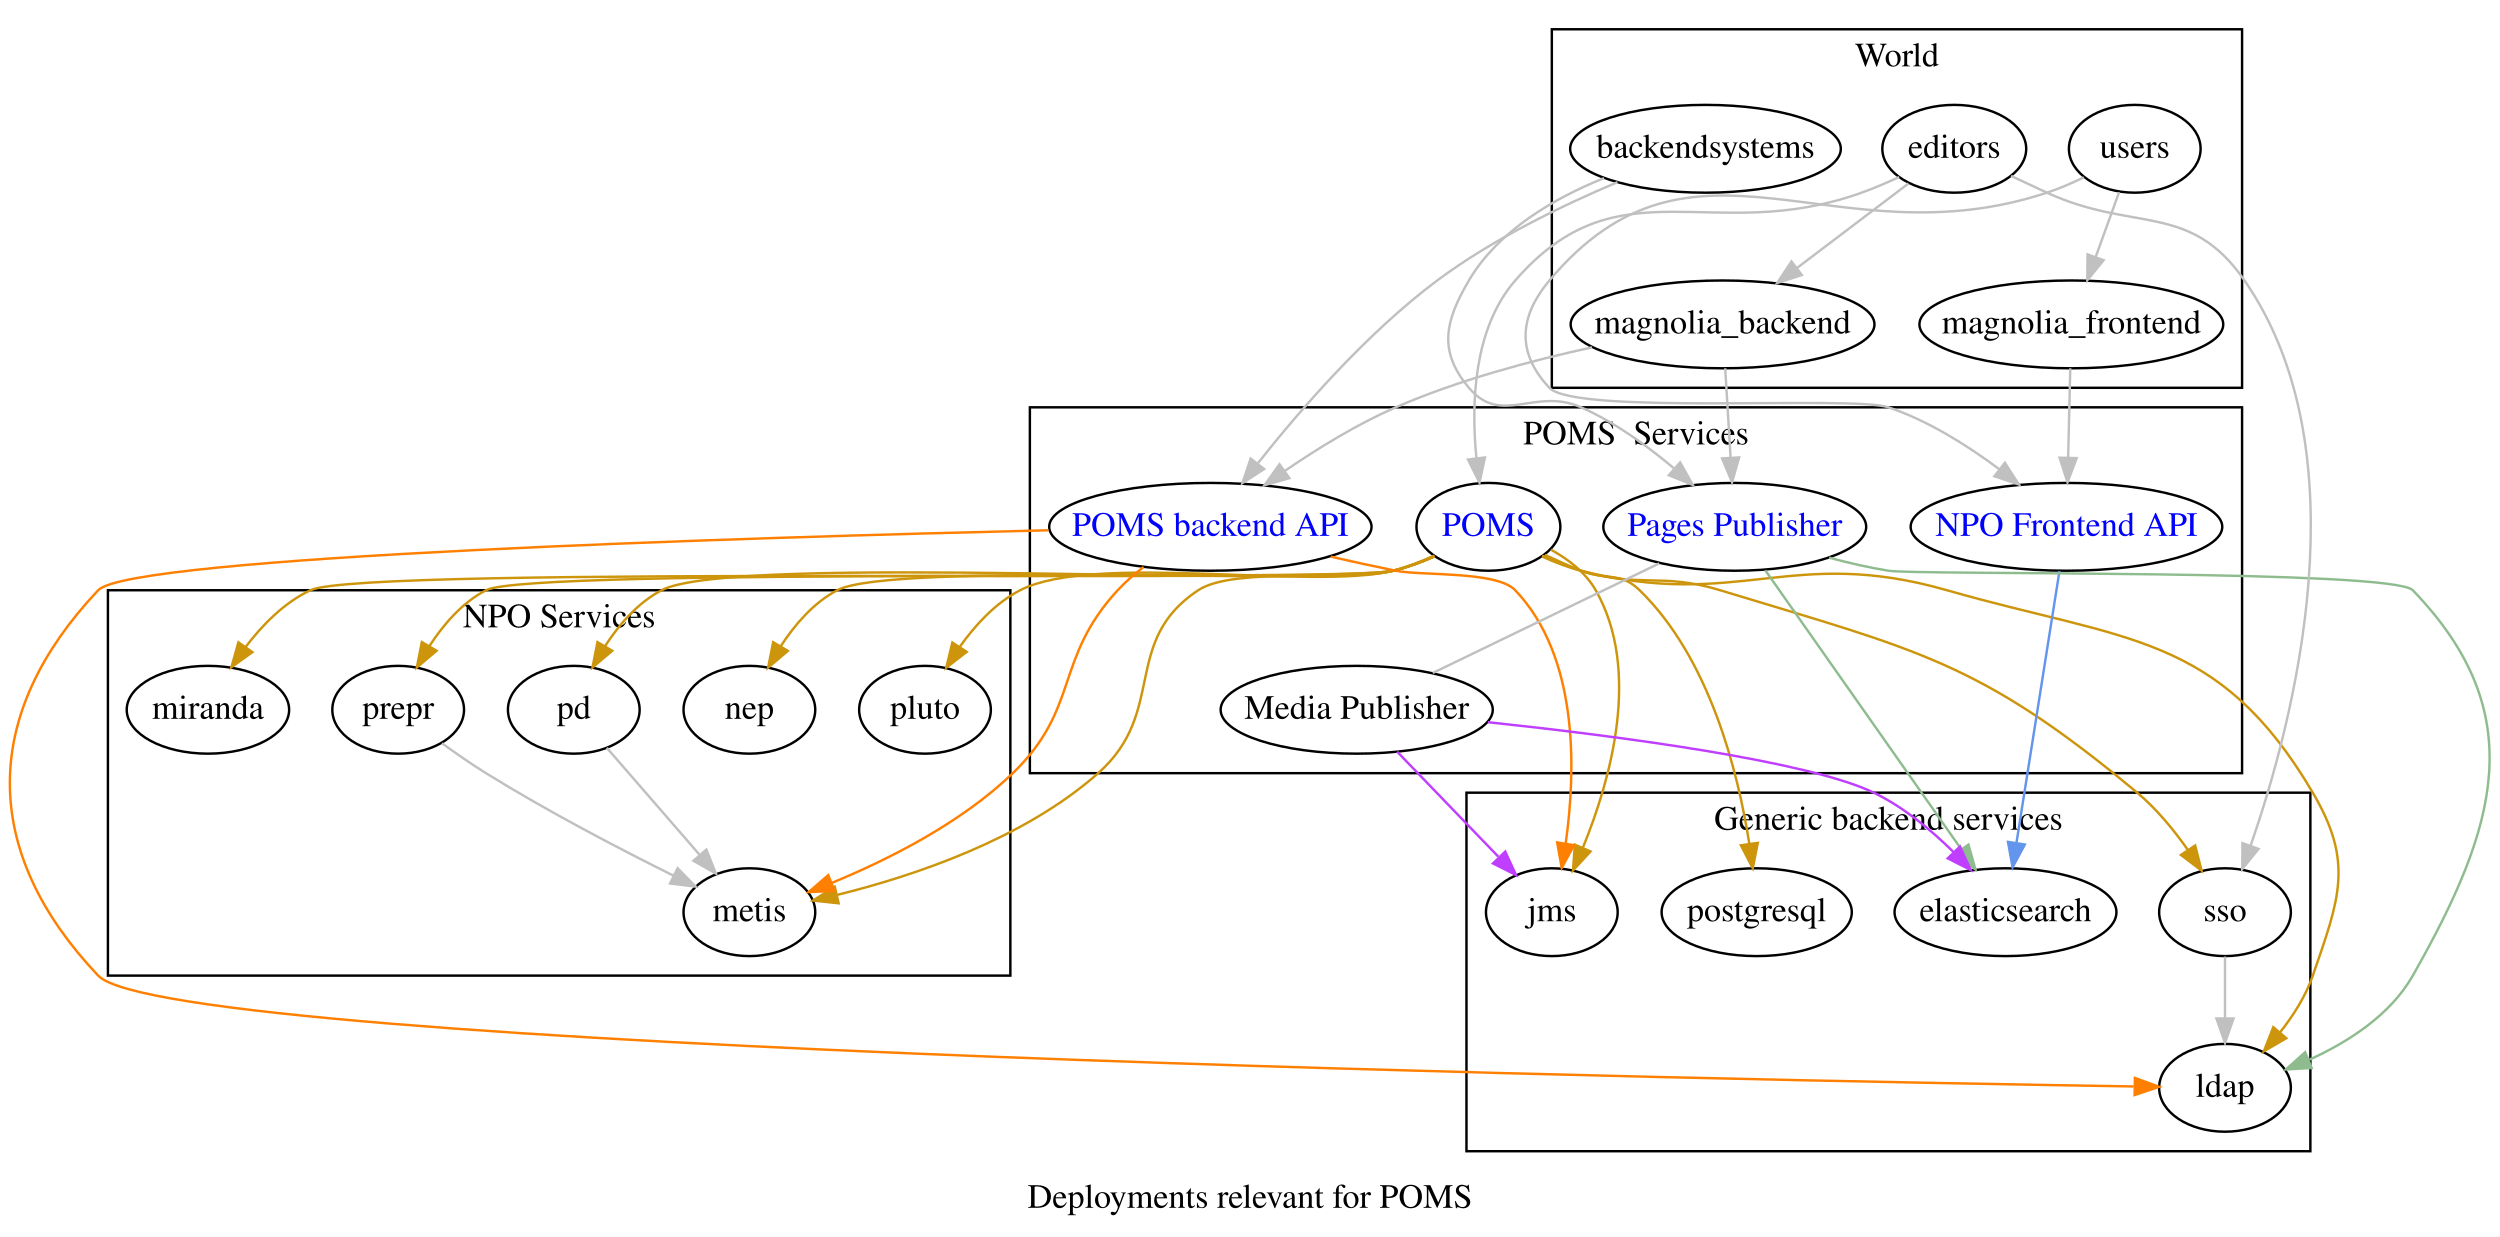
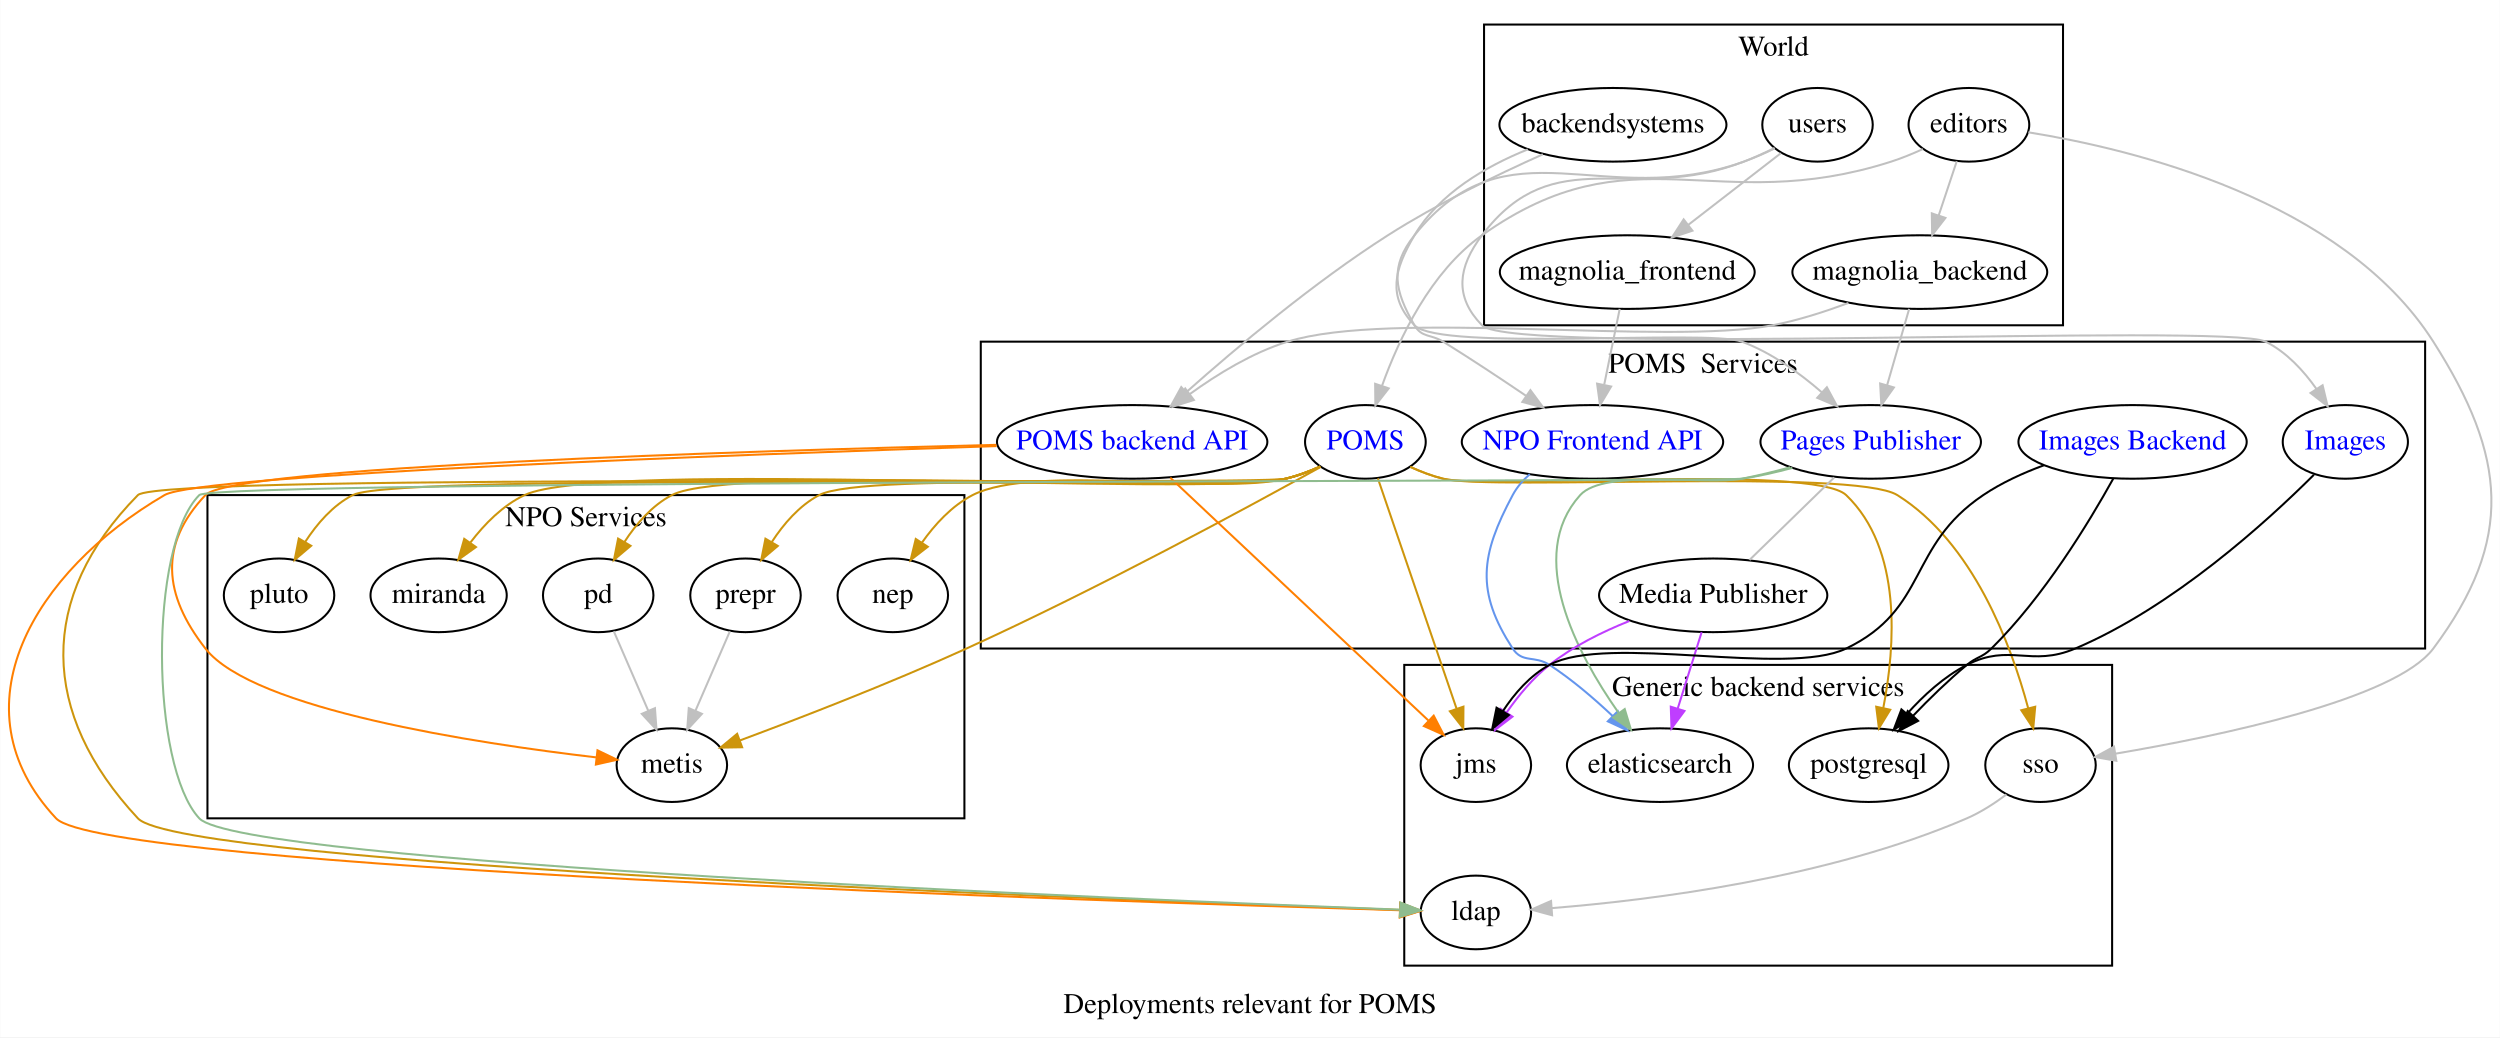
- <svg xmlns="http://www.w3.org/2000/svg" xmlns:xlink="http://www.w3.org/1999/xlink" width="1025pt" height="507pt" viewBox="0.00 0.00 1024.92 507.00">
+ <svg xmlns="http://www.w3.org/2000/svg" xmlns:xlink="http://www.w3.org/1999/xlink" width="1222pt" height="507pt" viewBox="0.00 0.00 1221.82 507.00">
  <g id="graph0" class="graph" transform="scale(1 1) rotate(0) translate(4 503)">
-     <polygon fill="#ffffff" stroke="transparent" points="-4,4 -4,-503 1020.916,-503 1020.916,4 -4,4" />
-     <text text-anchor="middle" x="508.458" y="-7.8" font-family="Times,serif" font-size="14.00" fill="#000000">Deployments relevant for POMS</text>
+     <polygon fill="#ffffff" stroke="transparent" points="-4,4 -4,-503 1217.818,-503 1217.818,4 -4,4" />
+     <text text-anchor="middle" x="606.909" y="-7.8" font-family="Times,serif" font-size="14.00" fill="#000000">Deployments relevant for POMS</text>
    <g id="clust1" class="cluster">
-       <polygon fill="none" stroke="#000000" points="597.21,-31 597.21,-178 943.21,-178 943.21,-31 597.21,-31" />
-       <text text-anchor="middle" x="770.21" y="-162.8" font-family="Times,serif" font-size="14.00" fill="#000000">Generic backend services</text>
+       <polygon fill="none" stroke="#000000" points="682.312,-31 682.312,-178 1028.312,-178 1028.312,-31 682.312,-31" />
+       <text text-anchor="middle" x="855.312" y="-162.8" font-family="Times,serif" font-size="14.00" fill="#000000">Generic backend services</text>
    </g>
    <g id="clust2" class="cluster">
-       <polygon fill="none" stroke="#000000" points="632.21,-344 632.21,-491 915.21,-491 915.21,-344 632.21,-344" />
-       <text text-anchor="middle" x="773.71" y="-475.8" font-family="Times,serif" font-size="14.00" fill="#000000">World</text>
+       <polygon fill="none" stroke="#000000" points="721.312,-344 721.312,-491 1004.312,-491 1004.312,-344 721.312,-344" />
+       <text text-anchor="middle" x="862.812" y="-475.8" font-family="Times,serif" font-size="14.00" fill="#000000">World</text>
    </g>
    <g id="clust3" class="cluster">
-       <polygon fill="none" stroke="#000000" points="418.209,-186 418.209,-336 915.21,-336 915.21,-186 418.209,-186" />
-       <text text-anchor="middle" x="666.71" y="-320.8" font-family="Times,serif" font-size="14.00" fill="#000000">POMS  Services</text>
+       <polygon fill="none" stroke="#000000" points="475.312,-186 475.312,-336 1181.312,-336 1181.312,-186 475.312,-186" />
+       <text text-anchor="middle" x="828.312" y="-320.8" font-family="Times,serif" font-size="14.00" fill="#000000">POMS  Services</text>
    </g>
    <g id="clust4" class="cluster">
-       <polygon fill="none" stroke="#000000" points="40.209,-103 40.209,-261 410.209,-261 410.209,-103 40.209,-103" />
-       <text text-anchor="middle" x="225.209" y="-245.8" font-family="Times,serif" font-size="14.00" fill="#000000">NPO Services</text>
+       <polygon fill="none" stroke="#000000" points="97.312,-103 97.312,-261 467.312,-261 467.312,-103 97.312,-103" />
+       <text text-anchor="middle" x="282.312" y="-245.8" font-family="Times,serif" font-size="14.00" fill="#000000">NPO Services</text>
    </g>
    <g id="node1" class="node">
      <g id="a_node1">
        <a xlink:href="https://poms.omroep.nl/" xlink:title="POMS">
-           <ellipse fill="none" stroke="#000000" cx="606.21" cy="-287" rx="29.497" ry="18" />
-           <text text-anchor="middle" x="606.21" y="-283.3" font-family="Times,serif" font-size="14.00" fill="#0000ff">POMS</text>
-         </a>
-       </g>
-     </g>
-     <g id="node6" class="node">
-       <ellipse fill="none" stroke="#000000" cx="716.21" cy="-129" rx="38.993" ry="18" />
-       <text text-anchor="middle" x="716.21" y="-125.3" font-family="Times,serif" font-size="14.00" fill="#000000">postgresql</text>
-     </g>
-     <g id="edge8" class="edge">
-       <path fill="none" stroke="#cd950c" d="M629.324,-275.508C634.193,-273.241 639.332,-270.96 644.21,-269 654.643,-264.808 660.152,-268.842 668.21,-261 696.845,-233.128 708.489,-186.849 713.16,-157.151" />
-       <polygon fill="#cd950c" stroke="#cd950c" points="716.658,-157.415 714.585,-147.024 709.726,-156.44 716.658,-157.415" />
+           <ellipse fill="none" stroke="#000000" cx="663.312" cy="-287" rx="29.497" ry="18" />
+           <text text-anchor="middle" x="663.312" y="-283.3" font-family="Times,serif" font-size="14.00" fill="#0000ff">POMS</text>
+         </a>
+       </g>
    </g>
    <g id="node8" class="node">
-       <ellipse fill="none" stroke="#000000" cx="908.21" cy="-129" rx="27" ry="18" />
-       <text text-anchor="middle" x="908.21" y="-125.3" font-family="Times,serif" font-size="14.00" fill="#000000">sso</text>
+       <ellipse fill="none" stroke="#000000" cx="909.312" cy="-129" rx="38.993" ry="18" />
+       <text text-anchor="middle" x="909.312" y="-125.3" font-family="Times,serif" font-size="14.00" fill="#000000">postgresql</text>
    </g>
    <g id="edge9" class="edge">
-       <path fill="none" stroke="#cd950c" d="M628.268,-275.177C633.386,-272.824 638.895,-270.591 644.21,-269 668.716,-261.663 676.738,-268.454 701.21,-261 782.023,-236.385 807.299,-232.069 872.21,-178 880.072,-171.451 887.142,-162.836 892.892,-154.658" />
-       <polygon fill="#cd950c" stroke="#cd950c" points="895.975,-156.342 898.589,-146.075 890.143,-152.471 895.975,-156.342" />
-     </g>
-     <g id="node9" class="node">
-       <ellipse fill="none" stroke="#000000" cx="632.21" cy="-129" rx="27" ry="18" />
-       <text text-anchor="middle" x="632.21" y="-125.3" font-family="Times,serif" font-size="14.00" fill="#000000">jms</text>
+       <path fill="none" stroke="#cd950c" d="M685.263,-274.785C690.387,-272.452 695.925,-270.327 701.312,-269 722.583,-263.761 882.495,-276.158 898.312,-261 925.788,-234.669 922.337,-187.22 916.463,-156.96" />
+       <polygon fill="#cd950c" stroke="#cd950c" points="919.853,-156.077 914.331,-147.036 913.009,-157.548 919.853,-156.077" />
+     </g>
+     <g id="node10" class="node">
+       <ellipse fill="none" stroke="#000000" cx="993.312" cy="-129" rx="27" ry="18" />
+       <text text-anchor="middle" x="993.312" y="-125.3" font-family="Times,serif" font-size="14.00" fill="#000000">sso</text>
    </g>
    <g id="edge10" class="edge">
-       <path fill="none" stroke="#cd950c" d="M631.803,-277.645C639.045,-273.674 646.076,-268.244 650.21,-261 668.892,-228.259 656.49,-183.704 645.011,-155.649" />
-       <polygon fill="#cd950c" stroke="#cd950c" points="648.067,-153.898 640.883,-146.111 641.643,-156.679 648.067,-153.898" />
-     </g>
-     <g id="node10" class="node">
-       <ellipse fill="none" stroke="#000000" cx="908.21" cy="-57" rx="27" ry="18" />
-       <text text-anchor="middle" x="908.21" y="-53.3" font-family="Times,serif" font-size="14.00" fill="#000000">ldap</text>
+       <path fill="none" stroke="#cd950c" d="M685.259,-274.767C690.383,-272.435 695.922,-270.314 701.312,-269 725.292,-263.152 902.394,-274.103 923.312,-261 960.245,-237.865 978.85,-188.243 987.277,-156.864" />
+       <polygon fill="#cd950c" stroke="#cd950c" points="990.716,-157.538 989.756,-146.987 983.927,-155.834 990.716,-157.538" />
+     </g>
+     <g id="node11" class="node">
+       <ellipse fill="none" stroke="#000000" cx="717.312" cy="-129" rx="27" ry="18" />
+       <text text-anchor="middle" x="717.312" y="-125.3" font-family="Times,serif" font-size="14.00" fill="#000000">jms</text>
    </g>
    <g id="edge11" class="edge">
-       <path fill="none" stroke="#cd950c" d="M628.174,-274.836C633.297,-272.5 638.831,-270.361 644.21,-269 708.931,-252.624 730.036,-279.408 794.21,-261 867.448,-239.992 905.515,-243.635 944.21,-178 961.138,-149.285 955.075,-134.513 944.21,-103 941.311,-94.593 936.174,-86.549 930.673,-79.604" />
-       <polygon fill="#cd950c" stroke="#cd950c" points="933.324,-77.319 924.159,-72.002 928.008,-81.873 933.324,-77.319" />
-     </g>
-     <g id="node16" class="node">
-       <ellipse fill="none" stroke="#000000" cx="303.209" cy="-129" rx="27" ry="18" />
-       <text text-anchor="middle" x="303.209" y="-125.3" font-family="Times,serif" font-size="14.00" fill="#000000">metis</text>
+       <path fill="none" stroke="#cd950c" d="M669.401,-269.183C678.76,-241.801 696.753,-189.152 707.829,-156.747" />
+       <polygon fill="#cd950c" stroke="#cd950c" points="711.239,-157.589 711.162,-146.995 704.616,-155.325 711.239,-157.589" />
+     </g>
+     <g id="node12" class="node">
+       <ellipse fill="none" stroke="#000000" cx="717.312" cy="-57" rx="27" ry="18" />
+       <text text-anchor="middle" x="717.312" y="-53.3" font-family="Times,serif" font-size="14.00" fill="#000000">ldap</text>
    </g>
    <g id="edge12" class="edge">
-       <path fill="none" stroke="#cd950c" d="M584.004,-275.213C578.634,-272.798 572.822,-270.529 567.21,-269 549.972,-264.303 502.104,-270.867 487.209,-261 455.54,-240.02 474.647,-211.189 446.209,-186 415.654,-158.934 370.657,-143.875 339.327,-136.13" />
-       <polygon fill="#cd950c" stroke="#cd950c" points="339.801,-132.646 329.267,-133.777 338.207,-139.462 339.801,-132.646" />
-     </g>
-     <g id="node17" class="node">
-       <ellipse fill="none" stroke="#000000" cx="231.209" cy="-212" rx="27" ry="18" />
-       <text text-anchor="middle" x="231.209" y="-208.3" font-family="Times,serif" font-size="14.00" fill="#000000">pd</text>
+       <path fill="none" stroke="#cd950c" d="M641.194,-274.863C635.82,-272.462 629.984,-270.288 624.312,-269 609.114,-265.548 74.253,-272.099 63.312,-261 14.012,-210.993 15.431,-154.367 63.312,-103 84.469,-80.302 544.239,-62.892 679.933,-58.234" />
+       <polygon fill="#cd950c" stroke="#cd950c" points="680.354,-61.722 690.229,-57.884 680.116,-54.726 680.354,-61.722" />
+     </g>
+     <g id="node18" class="node">
+       <ellipse fill="none" stroke="#000000" cx="324.312" cy="-129" rx="27" ry="18" />
+       <text text-anchor="middle" x="324.312" y="-125.3" font-family="Times,serif" font-size="14.00" fill="#000000">metis</text>
    </g>
    <g id="edge13" class="edge">
-       <path fill="none" stroke="#cd950c" d="M584.08,-274.914C578.707,-272.511 572.874,-270.323 567.21,-269 534.739,-261.413 296.757,-276.455 267.209,-261 257.528,-255.936 249.791,-246.958 244.008,-238.058" />
-       <polygon fill="#cd950c" stroke="#cd950c" points="246.963,-236.178 238.877,-229.331 240.929,-239.726 246.963,-236.178" />
-     </g>
-     <g id="node18" class="node">
-       <ellipse fill="none" stroke="#000000" cx="159.209" cy="-212" rx="27" ry="18" />
-       <text text-anchor="middle" x="159.209" y="-208.3" font-family="Times,serif" font-size="14.00" fill="#000000">prepr</text>
+       <path fill="none" stroke="#cd950c" d="M641.446,-274.749C605.751,-254.963 532.5,-215.237 468.312,-186 430.94,-168.978 386.904,-151.978 357.459,-141.032" />
+       <polygon fill="#cd950c" stroke="#cd950c" points="358.656,-137.744 348.063,-137.561 356.231,-144.31 358.656,-137.744" />
+     </g>
+     <g id="node19" class="node">
+       <ellipse fill="none" stroke="#000000" cx="288.312" cy="-212" rx="27" ry="18" />
+       <text text-anchor="middle" x="288.312" y="-208.3" font-family="Times,serif" font-size="14.00" fill="#000000">pd</text>
    </g>
    <g id="edge14" class="edge">
-       <path fill="none" stroke="#cd950c" d="M584.085,-274.893C578.711,-272.491 572.877,-270.309 567.21,-269 547.068,-264.349 213.551,-270.533 195.209,-261 185.515,-255.961 177.775,-246.988 171.994,-238.084" />
-       <polygon fill="#cd950c" stroke="#cd950c" points="174.948,-236.203 166.866,-229.353 168.912,-239.748 174.948,-236.203" />
-     </g>
-     <g id="node19" class="node">
-       <ellipse fill="none" stroke="#000000" cx="81.21" cy="-212" rx="33.295" ry="18" />
-       <text text-anchor="middle" x="81.21" y="-208.3" font-family="Times,serif" font-size="14.00" fill="#000000">miranda</text>
+       <path fill="none" stroke="#cd950c" d="M641.182,-274.914C635.809,-272.511 629.976,-270.323 624.312,-269 591.841,-261.413 353.859,-276.455 324.312,-261 314.63,-255.936 306.893,-246.958 301.11,-238.058" />
+       <polygon fill="#cd950c" stroke="#cd950c" points="304.065,-236.178 295.979,-229.331 298.031,-239.726 304.065,-236.178" />
+     </g>
+     <g id="node20" class="node">
+       <ellipse fill="none" stroke="#000000" cx="360.312" cy="-212" rx="27" ry="18" />
+       <text text-anchor="middle" x="360.312" y="-208.3" font-family="Times,serif" font-size="14.00" fill="#000000">prepr</text>
    </g>
    <g id="edge15" class="edge">
-       <path fill="none" stroke="#cd950c" d="M584.088,-274.879C578.715,-272.477 572.879,-270.299 567.21,-269 543.162,-263.491 145.529,-271.51 123.21,-261 112.499,-255.957 103.476,-246.73 96.571,-237.632" />
-       <polygon fill="#cd950c" stroke="#cd950c" points="99.438,-235.624 90.837,-229.436 93.702,-239.637 99.438,-235.624" />
-     </g>
-     <g id="node20" class="node">
-       <ellipse fill="none" stroke="#000000" cx="375.209" cy="-212" rx="27" ry="18" />
-       <text text-anchor="middle" x="375.209" y="-208.3" font-family="Times,serif" font-size="14.00" fill="#000000">pluto</text>
+       <path fill="none" stroke="#cd950c" d="M641.174,-274.949C635.801,-272.545 629.97,-270.347 624.312,-269 599.652,-263.129 418.724,-272.843 396.312,-261 386.652,-255.896 378.918,-246.909 373.133,-238.014" />
+       <polygon fill="#cd950c" stroke="#cd950c" points="376.089,-236.136 367.997,-229.297 370.058,-239.689 376.089,-236.136" />
+     </g>
+     <g id="node21" class="node">
+       <ellipse fill="none" stroke="#000000" cx="210.312" cy="-212" rx="33.295" ry="18" />
+       <text text-anchor="middle" x="210.312" y="-208.3" font-family="Times,serif" font-size="14.00" fill="#000000">miranda</text>
    </g>
    <g id="edge16" class="edge">
-       <path fill="none" stroke="#cd950c" d="M584.055,-275.019C578.683,-272.612 572.856,-270.396 567.21,-269 534.158,-260.83 444.481,-276.583 414.209,-261 404.1,-255.796 395.742,-246.667 389.391,-237.688" />
-       <polygon fill="#cd950c" stroke="#cd950c" points="392.303,-235.744 383.926,-229.258 386.429,-239.553 392.303,-235.744" />
-     </g>
-     <g id="node21" class="node">
-       <ellipse fill="none" stroke="#000000" cx="303.209" cy="-212" rx="27" ry="18" />
-       <text text-anchor="middle" x="303.209" y="-208.3" font-family="Times,serif" font-size="14.00" fill="#000000">nep</text>
+       <path fill="none" stroke="#cd950c" d="M641.187,-274.893C635.814,-272.491 629.979,-270.309 624.312,-269 584.029,-259.697 289.684,-278.678 252.312,-261 241.72,-255.99 232.773,-246.896 225.894,-237.891" />
+       <polygon fill="#cd950c" stroke="#cd950c" points="228.558,-235.594 219.947,-229.421 222.829,-239.616 228.558,-235.594" />
+     </g>
+     <g id="node22" class="node">
+       <ellipse fill="none" stroke="#000000" cx="132.312" cy="-212" rx="27" ry="18" />
+       <text text-anchor="middle" x="132.312" y="-208.3" font-family="Times,serif" font-size="14.00" fill="#000000">pluto</text>
    </g>
    <g id="edge17" class="edge">
-       <path fill="none" stroke="#cd950c" d="M584.072,-274.949C578.699,-272.545 572.868,-270.347 567.21,-269 542.55,-263.129 361.622,-272.843 339.209,-261 329.55,-255.896 321.816,-246.909 316.031,-238.014" />
-       <polygon fill="#cd950c" stroke="#cd950c" points="318.986,-236.136 310.895,-229.297 312.955,-239.689 318.986,-236.136" />
+       <path fill="none" stroke="#cd950c" d="M641.191,-274.877C635.817,-272.476 629.982,-270.298 624.312,-269 599.613,-263.348 190.817,-272.641 168.312,-261 158.607,-255.981 150.866,-247.01 145.086,-238.105" />
+       <polygon fill="#cd950c" stroke="#cd950c" points="148.039,-236.222 139.959,-229.369 142.002,-239.765 148.039,-236.222" />
+     </g>
+     <g id="node23" class="node">
+       <ellipse fill="none" stroke="#000000" cx="432.312" cy="-212" rx="27" ry="18" />
+       <text text-anchor="middle" x="432.312" y="-208.3" font-family="Times,serif" font-size="14.00" fill="#000000">nep</text>
+     </g>
+     <g id="edge18" class="edge">
+       <path fill="none" stroke="#cd950c" d="M641.157,-275.019C635.785,-272.612 629.958,-270.396 624.312,-269 591.26,-260.83 501.583,-276.583 471.312,-261 461.202,-255.796 452.844,-246.667 446.493,-237.688" />
+       <polygon fill="#cd950c" stroke="#cd950c" points="449.405,-235.744 441.028,-229.258 443.531,-239.553 449.405,-235.744" />
    </g>
    <g id="node2" class="node">
      <g id="a_node2">
        <a xlink:href="https://api.poms.omroep.nl/" xlink:title="POMS backend API">
-           <ellipse fill="none" stroke="#000000" cx="492.209" cy="-287" rx="66.089" ry="18" />
-           <text text-anchor="middle" x="492.209" y="-283.3" font-family="Times,serif" font-size="14.00" fill="#0000ff">POMS backend API</text>
-         </a>
-       </g>
-     </g>
-     <g id="edge18" class="edge">
-       <path fill="none" stroke="#ff7f00" d="M541.566,-274.776C550.413,-272.737 559.567,-270.727 568.21,-269 579.029,-266.838 609.6,-268.989 617.21,-261 643.277,-233.631 642.118,-187.212 637.907,-157.347" />
-       <polygon fill="#ff7f00" stroke="#ff7f00" points="641.312,-156.473 636.263,-147.159 634.401,-157.589 641.312,-156.473" />
+           <ellipse fill="none" stroke="#000000" cx="549.312" cy="-287" rx="66.089" ry="18" />
+           <text text-anchor="middle" x="549.312" y="-283.3" font-family="Times,serif" font-size="14.00" fill="#0000ff">POMS backend API</text>
+         </a>
+       </g>
    </g>
    <g id="edge19" class="edge">
-       <path fill="none" stroke="#ff7f00" d="M425.819,-285.589C302.508,-282.642 49.363,-274.925 36.209,-261 -12.011,-209.952 -12.12,-153.946 36.209,-103 65.341,-72.291 707.497,-60.151 870.735,-57.555" />
-       <polygon fill="#ff7f00" stroke="#ff7f00" points="871.272,-61.047 881.216,-57.391 871.162,-54.048 871.272,-61.047" />
+       <path fill="none" stroke="#ff7f00" d="M567.933,-269.488C598.778,-240.478 660.404,-182.52 694.06,-150.868" />
+       <polygon fill="#ff7f00" stroke="#ff7f00" points="696.698,-153.192 701.585,-143.791 691.902,-148.092 696.698,-153.192" />
    </g>
    <g id="edge20" class="edge">
-       <path fill="none" stroke="#ff7f00" d="M464.822,-270.512C461.026,-267.603 457.355,-264.406 454.209,-261 428.141,-232.773 438.85,-212.69 411.209,-186 389.991,-165.511 359.938,-150.457 336.92,-140.982" />
-       <polygon fill="#ff7f00" stroke="#ff7f00" points="338.118,-137.692 327.531,-137.263 335.54,-144.2 338.118,-137.692" />
+       <path fill="none" stroke="#ff7f00" d="M483.037,-284.95C356.965,-280.829 93.555,-271.073 76.312,-261 12.357,-223.639 -27.3,-157.078 23.312,-103 45.929,-78.834 539.019,-62.316 679.982,-58.076" />
+       <polygon fill="#ff7f00" stroke="#ff7f00" points="680.376,-61.566 690.267,-57.769 680.168,-54.569 680.376,-61.566" />
+     </g>
+     <g id="edge21" class="edge">
+       <path fill="none" stroke="#ff7f00" d="M482.881,-285.562C360.207,-282.579 109.359,-274.818 96.312,-261 73.427,-236.764 75.798,-212.274 96.312,-186 119.596,-156.179 228.802,-139.65 287.219,-132.806" />
+       <polygon fill="#ff7f00" stroke="#ff7f00" points="287.962,-136.244 297.504,-131.639 287.173,-129.289 287.962,-136.244" />
    </g>
    <g id="node3" class="node">
      <g id="a_node3">
        <a xlink:href="https://rs.poms.omroep.nl/" xlink:title="NPO Frontend API">
-           <ellipse fill="none" stroke="#000000" cx="843.21" cy="-287" rx="63.889" ry="18" />
-           <text text-anchor="middle" x="843.21" y="-283.3" font-family="Times,serif" font-size="14.00" fill="#0000ff">NPO Frontend API</text>
-         </a>
-       </g>
-     </g>
-     <g id="node7" class="node">
-       <ellipse fill="none" stroke="#000000" cx="818.21" cy="-129" rx="45.492" ry="18" />
-       <text text-anchor="middle" x="818.21" y="-125.3" font-family="Times,serif" font-size="14.00" fill="#000000">elasticsearch</text>
-     </g>
-     <g id="edge21" class="edge">
-       <path fill="none" stroke="#6495ed" d="M840.342,-268.875C836.032,-241.639 827.847,-189.907 822.729,-157.562" />
-       <polygon fill="#6495ed" stroke="#6495ed" points="826.141,-156.73 821.121,-147.4 819.227,-157.824 826.141,-156.73" />
+           <ellipse fill="none" stroke="#000000" cx="774.312" cy="-287" rx="63.889" ry="18" />
+           <text text-anchor="middle" x="774.312" y="-283.3" font-family="Times,serif" font-size="14.00" fill="#0000ff">NPO Frontend API</text>
+         </a>
+       </g>
+     </g>
+     <g id="node9" class="node">
+       <ellipse fill="none" stroke="#000000" cx="807.312" cy="-129" rx="45.492" ry="18" />
+       <text text-anchor="middle" x="807.312" y="-125.3" font-family="Times,serif" font-size="14.00" fill="#000000">elasticsearch</text>
+     </g>
+     <g id="edge22" class="edge">
+       <path fill="none" stroke="#6495ed" d="M743.659,-271.219C740.319,-268.271 737.385,-264.874 735.312,-261 719.583,-231.611 717.148,-213.95 735.312,-186 740.082,-178.659 745.977,-182.78 753.312,-178 764.249,-170.872 775.137,-161.536 784.241,-152.927" />
+       <polygon fill="#6495ed" stroke="#6495ed" points="786.705,-155.413 791.431,-145.93 781.823,-150.396 786.705,-155.413" />
    </g>
    <g id="node4" class="node">
      <g id="a_node4">
        <a xlink:href="https://publish.pages.omroep.nl/" xlink:title="Pages Publisher">
-           <ellipse fill="none" stroke="#000000" cx="707.21" cy="-287" rx="53.891" ry="18" />
-           <text text-anchor="middle" x="707.21" y="-283.3" font-family="Times,serif" font-size="14.00" fill="#0000ff">Pages Publisher</text>
+           <ellipse fill="none" stroke="#000000" cx="910.312" cy="-287" rx="53.891" ry="18" />
+           <text text-anchor="middle" x="910.312" y="-283.3" font-family="Times,serif" font-size="14.00" fill="#0000ff">Pages Publisher</text>
        </a>
      </g>
    </g>
    <g id="node5" class="node">
-       <ellipse fill="none" stroke="#000000" cx="552.21" cy="-212" rx="55.79" ry="18" />
-       <text text-anchor="middle" x="552.21" y="-208.3" font-family="Times,serif" font-size="14.00" fill="#000000">Media Publisher</text>
+       <ellipse fill="none" stroke="#000000" cx="833.312" cy="-212" rx="55.79" ry="18" />
+       <text text-anchor="middle" x="833.312" y="-208.3" font-family="Times,serif" font-size="14.00" fill="#000000">Media Publisher</text>
+     </g>
+     <g id="edge27" class="edge">
+       <path fill="none" stroke="#c0c0c0" d="M892.453,-269.605C880.013,-257.488 863.492,-241.396 851.074,-229.301" />
+     </g>
+     <g id="edge23" class="edge">
+       <path fill="none" stroke="#8fbc8f" d="M870.914,-274.586C863.15,-272.469 855.02,-270.479 847.312,-269 829.983,-265.674 780.144,-274.091 768.312,-261 741.448,-231.278 766.498,-183.871 786.986,-154.691" />
+       <polygon fill="#8fbc8f" stroke="#8fbc8f" points="790.071,-156.402 793.136,-146.26 784.415,-152.277 790.071,-156.402" />
+     </g>
+     <g id="edge24" class="edge">
+       <path fill="none" stroke="#8fbc8f" d="M872.02,-274.298C863.946,-272.119 855.417,-270.179 847.312,-269 836.948,-267.492 100.678,-268.445 93.312,-261 68.617,-236.041 69.415,-128.724 93.312,-103 113.38,-81.398 548.362,-63.346 679.939,-58.364" />
+       <polygon fill="#8fbc8f" stroke="#8fbc8f" points="680.439,-61.848 690.301,-57.975 680.176,-54.853 680.439,-61.848" />
+     </g>
+     <g id="edge25" class="edge">
+       <path fill="none" stroke="#bf3eff" d="M827.67,-193.99C824.263,-183.114 819.851,-169.028 816.005,-156.751" />
+       <polygon fill="#bf3eff" stroke="#bf3eff" points="819.272,-155.471 812.942,-146.975 812.592,-157.564 819.272,-155.471" />
    </g>
    <g id="edge26" class="edge">
-       <path fill="none" stroke="#c0c0c0" d="M676.216,-272.003C649.27,-258.965 610.423,-240.168 583.415,-227.1" />
-     </g>
-     <g id="edge22" class="edge">
-       <path fill="none" stroke="#8fbc8f" d="M719.727,-269.183C739.317,-241.298 777.316,-187.209 799.957,-154.981" />
-       <polygon fill="#8fbc8f" stroke="#8fbc8f" points="803.023,-156.706 805.907,-146.511 797.295,-152.682 803.023,-156.706" />
-     </g>
-     <g id="edge23" class="edge">
-       <path fill="none" stroke="#8fbc8f" d="M745.864,-274.373C753.836,-272.218 762.233,-270.269 770.21,-269 782.014,-267.122 976.916,-269.608 985.21,-261 1033.932,-210.431 1019.866,-164.074 985.21,-103 976.045,-86.85 958.71,-75.764 942.806,-68.529" />
-       <polygon fill="#8fbc8f" stroke="#8fbc8f" points="943.75,-65.131 933.174,-64.511 941.055,-71.591 943.75,-65.131" />
-     </g>
-     <g id="edge24" class="edge">
-       <path fill="none" stroke="#bf3eff" d="M605.961,-206.904C659.328,-201.219 736.995,-191.078 764.21,-178 776.333,-172.174 787.695,-162.744 796.839,-153.704" />
-       <polygon fill="#bf3eff" stroke="#bf3eff" points="799.559,-155.925 803.967,-146.291 794.513,-151.074 799.559,-155.925" />
-     </g>
-     <g id="edge25" class="edge">
-       <path fill="none" stroke="#bf3eff" d="M568.786,-194.802C580.799,-182.339 597.164,-165.36 610.261,-151.771" />
-       <polygon fill="#bf3eff" stroke="#bf3eff" points="613.118,-153.851 617.538,-144.222 608.078,-148.993 613.118,-153.851" />
+       <path fill="none" stroke="#bf3eff" d="M792.348,-199.458C779.056,-194.166 764.79,-187.085 753.312,-178 745.288,-171.649 738.179,-163.083 732.442,-154.888" />
+       <polygon fill="#bf3eff" stroke="#bf3eff" points="735.194,-152.702 726.778,-146.265 729.343,-156.545 735.194,-152.702" />
+     </g>
+     <g id="node6" class="node">
+       <g id="a_node6">
+         <a xlink:href="https://images.poms.omroep.nl" xlink:title="Images">
+           <ellipse fill="none" stroke="#000000" cx="1142.312" cy="-287" rx="30.595" ry="18" />
+           <text text-anchor="middle" x="1142.312" y="-283.3" font-family="Times,serif" font-size="14.00" fill="#0000ff">Images</text>
+         </a>
+       </g>
+     </g>
+     <g id="edge28" class="edge">
+       <path fill="none" stroke="#000000" d="M1126.959,-270.947C1103.958,-247.984 1058.122,-206.297 1010.312,-186 988.384,-176.691 978.521,-188.847 957.312,-178 946.159,-172.296 936.068,-163.007 928.048,-154.042" />
+       <polygon fill="#000000" stroke="#000000" points="930.681,-151.735 921.56,-146.345 925.329,-156.246 930.681,-151.735" />
+     </g>
+     <g id="node7" class="node">
+       <g id="a_node7">
+         <a xlink:href="https://images-backend.poms.omroep.nl" xlink:title="Images Backend">
+           <ellipse fill="none" stroke="#000000" cx="1038.312" cy="-287" rx="55.79" ry="18" />
+           <text text-anchor="middle" x="1038.312" y="-283.3" font-family="Times,serif" font-size="14.00" fill="#0000ff">Images Backend</text>
+         </a>
+       </g>
+     </g>
+     <g id="edge29" class="edge">
+       <path fill="none" stroke="#000000" d="M1028.874,-269.057C1016.987,-247.593 994.983,-211.382 969.312,-186 964.754,-181.493 962.248,-182.089 957.312,-178 948.184,-170.438 938.899,-161.35 930.957,-153.064" />
+       <polygon fill="#000000" stroke="#000000" points="933.483,-150.641 924.085,-145.748 928.381,-155.433 933.483,-150.641" />
    </g>
    <g id="edge30" class="edge">
-       <path fill="none" stroke="#c0c0c0" d="M908.21,-110.831C908.21,-103.131 908.21,-93.974 908.21,-85.417" />
-       <polygon fill="#c0c0c0" stroke="#c0c0c0" points="911.71,-85.413 908.21,-75.413 904.71,-85.413 911.71,-85.413" />
-     </g>
-     <g id="node11" class="node">
-       <ellipse fill="none" stroke="#000000" cx="845.21" cy="-370" rx="62.289" ry="18" />
-       <text text-anchor="middle" x="845.21" y="-366.3" font-family="Times,serif" font-size="14.00" fill="#000000">magnolia_frontend</text>
-     </g>
-     <g id="edge29" class="edge">
-       <path fill="none" stroke="#c0c0c0" d="M844.775,-351.99C844.518,-341.296 844.185,-327.499 843.893,-315.371" />
-       <polygon fill="#c0c0c0" stroke="#c0c0c0" points="847.389,-315.174 843.649,-305.261 840.391,-315.343 847.389,-315.174" />
-     </g>
-     <g id="node12" class="node">
-       <ellipse fill="none" stroke="#000000" cx="702.21" cy="-370" rx="62.289" ry="18" />
-       <text text-anchor="middle" x="702.21" y="-366.3" font-family="Times,serif" font-size="14.00" fill="#000000">magnolia_backend</text>
-     </g>
-     <g id="edge27" class="edge">
-       <path fill="none" stroke="#c0c0c0" d="M648.719,-360.587C623.643,-355.135 593.737,-347.113 568.21,-336 552.387,-329.112 536.14,-319.105 522.751,-309.928" />
-       <polygon fill="#c0c0c0" stroke="#c0c0c0" points="524.592,-306.944 514.398,-304.058 520.567,-312.671 524.592,-306.944" />
-     </g>
-     <g id="edge28" class="edge">
-       <path fill="none" stroke="#c0c0c0" d="M703.294,-351.99C703.939,-341.296 704.77,-327.499 705.5,-315.371" />
-       <polygon fill="#c0c0c0" stroke="#c0c0c0" points="709.002,-315.454 706.109,-305.261 702.014,-315.033 709.002,-315.454" />
+       <path fill="none" stroke="#000000" d="M994.908,-275.545C984.722,-271.796 974.244,-267.005 965.312,-261 928.219,-236.061 938.59,-205.377 898.312,-186 869.231,-172.01 781.692,-193.362 753.312,-178 743.843,-172.874 736.204,-164.054 730.441,-155.298" />
+       <polygon fill="#000000" stroke="#000000" points="733.438,-153.49 725.304,-146.701 727.429,-157.081 733.438,-153.49" />
+     </g>
+     <g id="edge34" class="edge">
+       <path fill="none" stroke="#c0c0c0" d="M976.666,-114.663C970.868,-110.322 964.107,-105.933 957.312,-103 889.45,-73.713 802.802,-62.983 754.366,-59.117" />
+       <polygon fill="#c0c0c0" stroke="#c0c0c0" points="754.576,-55.623 744.344,-58.373 754.057,-62.604 754.576,-55.623" />
    </g>
    <g id="node13" class="node">
-       <ellipse fill="none" stroke="#000000" cx="871.21" cy="-442" rx="27" ry="18" />
-       <text text-anchor="middle" x="871.21" y="-438.3" font-family="Times,serif" font-size="14.00" fill="#000000">users</text>
+       <ellipse fill="none" stroke="#000000" cx="791.312" cy="-370" rx="62.289" ry="18" />
+       <text text-anchor="middle" x="791.312" y="-366.3" font-family="Times,serif" font-size="14.00" fill="#000000">magnolia_frontend</text>
+     </g>
+     <g id="edge33" class="edge">
+       <path fill="none" stroke="#c0c0c0" d="M787.623,-351.99C785.418,-341.223 782.568,-327.309 780.071,-315.12" />
+       <polygon fill="#c0c0c0" stroke="#c0c0c0" points="783.429,-314.069 777.993,-304.975 776.571,-315.474 783.429,-314.069" />
+     </g>
+     <g id="node14" class="node">
+       <ellipse fill="none" stroke="#000000" cx="934.312" cy="-370" rx="62.289" ry="18" />
+       <text text-anchor="middle" x="934.312" y="-366.3" font-family="Times,serif" font-size="14.00" fill="#000000">magnolia_backend</text>
+     </g>
+     <g id="edge31" class="edge">
+       <path fill="none" stroke="#c0c0c0" d="M899.409,-354.915C887.821,-350.582 874.71,-346.386 862.312,-344 810.565,-334.041 675.605,-351.734 625.312,-336 608.065,-330.604 590.962,-320.154 577.361,-310.286" />
+       <polygon fill="#c0c0c0" stroke="#c0c0c0" points="579.467,-307.49 569.375,-304.267 575.254,-313.081 579.467,-307.49" />
+     </g>
+     <g id="edge32" class="edge">
+       <path fill="none" stroke="#c0c0c0" d="M929.104,-351.99C925.959,-341.114 921.886,-327.028 918.336,-314.751" />
+       <polygon fill="#c0c0c0" stroke="#c0c0c0" points="921.649,-313.609 915.509,-304.975 914.925,-315.553 921.649,-313.609" />
+     </g>
+     <g id="node15" class="node">
+       <ellipse fill="none" stroke="#000000" cx="884.312" cy="-442" rx="27" ry="18" />
+       <text text-anchor="middle" x="884.312" y="-438.3" font-family="Times,serif" font-size="14.00" fill="#000000">users</text>
    </g>
    <g id="edge4" class="edge">
-       <path fill="none" stroke="#c0c0c0" d="M850.323,-430.289C845.473,-427.93 840.252,-425.666 835.21,-424 747.791,-395.112 690.385,-458.532 631.21,-388 618.64,-373.019 617.785,-358.22 631.21,-344 641.83,-332.751 755.546,-340.93 770.21,-336 786.588,-330.494 802.756,-320.276 815.697,-310.59" />
-       <polygon fill="#c0c0c0" stroke="#c0c0c0" points="817.963,-313.261 823.704,-304.356 813.663,-307.737 817.963,-313.261" />
+       <path fill="none" stroke="#c0c0c0" d="M863.367,-430.457C858.521,-428.09 853.315,-425.78 848.312,-424 779.231,-399.422 733.154,-445.225 687.312,-388 675.085,-372.738 677.496,-360.914 687.312,-344 690.909,-337.802 695.221,-339.777 701.312,-336 714.802,-327.633 729.38,-317.977 741.934,-309.461" />
+       <polygon fill="#c0c0c0" stroke="#c0c0c0" points="743.977,-312.304 750.264,-303.777 740.032,-306.522 743.977,-312.304" />
    </g>
    <g id="edge5" class="edge">
-       <path fill="none" stroke="#c0c0c0" d="M864.783,-424.202C861.898,-416.215 858.428,-406.604 855.215,-397.709" />
-       <polygon fill="#c0c0c0" stroke="#c0c0c0" points="858.432,-396.31 851.743,-388.093 851.848,-398.687 858.432,-396.31" />
-     </g>
-     <g id="node14" class="node">
-       <ellipse fill="none" stroke="#000000" cx="695.21" cy="-442" rx="55.491" ry="18" />
-       <text text-anchor="middle" x="695.21" y="-438.3" font-family="Times,serif" font-size="14.00" fill="#000000">backendsystems</text>
+       <path fill="none" stroke="#c0c0c0" d="M863.293,-430.658C858.45,-428.279 853.265,-425.915 848.312,-424 793.192,-402.69 755.996,-435.106 720.312,-388 708.503,-372.412 706.629,-357.971 720.312,-344 735.203,-328.795 1084.239,-345.443 1103.312,-336 1113.502,-330.955 1121.874,-321.855 1128.214,-312.854" />
+       <polygon fill="#c0c0c0" stroke="#c0c0c0" points="1131.192,-314.694 1133.663,-304.392 1125.307,-310.905 1131.192,-314.694" />
    </g>
    <g id="edge6" class="edge">
-       <path fill="none" stroke="#c0c0c0" d="M659.131,-428.307C636.684,-418.845 607.88,-404.931 585.21,-388 556.252,-366.373 528.971,-334.933 511.54,-312.891" />
-       <polygon fill="#c0c0c0" stroke="#c0c0c0" points="514.261,-310.688 505.358,-304.943 508.735,-314.986 514.261,-310.688" />
+       <path fill="none" stroke="#c0c0c0" d="M866.38,-428.118C853.554,-418.188 835.993,-404.592 821.081,-393.047" />
+       <polygon fill="#c0c0c0" stroke="#c0c0c0" points="823.166,-390.235 813.116,-386.881 818.881,-395.77 823.166,-390.235" />
+     </g>
+     <g id="node16" class="node">
+       <ellipse fill="none" stroke="#000000" cx="784.312" cy="-442" rx="55.491" ry="18" />
+       <text text-anchor="middle" x="784.312" y="-438.3" font-family="Times,serif" font-size="14.00" fill="#000000">backendsystems</text>
    </g>
    <g id="edge7" class="edge">
-       <path fill="none" stroke="#c0c0c0" d="M653.597,-429.968C633.085,-421.702 610.223,-408.438 598.21,-388 588.3,-371.141 585.622,-358.966 598.21,-344 611.567,-328.119 625.233,-344.397 644.21,-336 657.942,-329.923 671.338,-320.21 682.221,-311.028" />
-       <polygon fill="#c0c0c0" stroke="#c0c0c0" points="684.815,-313.409 690.018,-304.179 680.195,-308.149 684.815,-313.409" />
-     </g>
-     <g id="node15" class="node">
-       <ellipse fill="none" stroke="#000000" cx="797.21" cy="-442" rx="29.497" ry="18" />
-       <text text-anchor="middle" x="797.21" y="-438.3" font-family="Times,serif" font-size="14.00" fill="#000000">editors</text>
+       <path fill="none" stroke="#c0c0c0" d="M750.045,-427.567C727.789,-417.621 698.523,-403.449 674.312,-388 638.178,-364.942 600.395,-333.184 575.956,-311.473" />
+       <polygon fill="#c0c0c0" stroke="#c0c0c0" points="577.983,-308.59 568.201,-304.522 573.311,-313.803 577.983,-308.59" />
+     </g>
+     <g id="edge8" class="edge">
+       <path fill="none" stroke="#c0c0c0" d="M742.699,-429.968C722.187,-421.702 699.325,-408.438 687.312,-388 677.402,-371.141 673.834,-358.169 687.312,-344 699.58,-331.103 830.625,-342.195 847.312,-336 861.737,-330.644 875.501,-320.715 886.465,-311.188" />
+       <polygon fill="#c0c0c0" stroke="#c0c0c0" points="888.887,-313.715 893.922,-304.393 884.173,-308.541 888.887,-313.715" />
+     </g>
+     <g id="node17" class="node">
+       <ellipse fill="none" stroke="#000000" cx="958.312" cy="-442" rx="29.497" ry="18" />
+       <text text-anchor="middle" x="958.312" y="-438.3" font-family="Times,serif" font-size="14.00" fill="#000000">editors</text>
    </g>
    <g id="edge1" class="edge">
-       <path fill="none" stroke="#c0c0c0" d="M774.607,-430.415C769.612,-428.104 764.293,-425.829 759.21,-424 697.946,-401.96 659.92,-437.141 617.21,-388 600.029,-368.232 599.078,-337.418 601.309,-315.021" />
-       <polygon fill="#c0c0c0" stroke="#c0c0c0" points="604.783,-315.449 602.557,-305.091 597.837,-314.576 604.783,-315.449" />
+       <path fill="none" stroke="#c0c0c0" d="M935.802,-430.143C930.801,-427.849 925.456,-425.649 920.312,-424 834.306,-396.428 793.948,-440.297 720.312,-388 695.288,-370.228 679.854,-337.808 671.463,-314.486" />
+       <polygon fill="#c0c0c0" stroke="#c0c0c0" points="674.71,-313.161 668.192,-304.808 668.078,-315.402 674.71,-313.161" />
    </g>
    <g id="edge2" class="edge">
-       <path fill="none" stroke="#c0c0c0" d="M820.48,-430.868C825.337,-428.575 830.433,-426.192 835.21,-424 871.014,-407.567 893.8,-420.401 916.21,-388 965.289,-317.041 936.341,-207.038 918.731,-156.318" />
-       <polygon fill="#c0c0c0" stroke="#c0c0c0" points="921.955,-154.94 915.282,-146.711 915.367,-157.306 921.955,-154.94" />
+       <path fill="none" stroke="#c0c0c0" d="M987.345,-438.332C1037.93,-430.203 1141.045,-405.526 1185.312,-336 1221.117,-279.764 1225.184,-239.429 1185.312,-186 1166.722,-161.089 1080.454,-143.172 1030.104,-134.63" />
+       <polygon fill="#c0c0c0" stroke="#c0c0c0" points="1030.38,-131.128 1019.943,-132.95 1029.238,-138.034 1030.38,-131.128" />
    </g>
    <g id="edge3" class="edge">
-       <path fill="none" stroke="#c0c0c0" d="M778.441,-427.775C765.392,-417.885 747.71,-404.484 732.66,-393.078" />
-       <polygon fill="#c0c0c0" stroke="#c0c0c0" points="734.7,-390.233 724.616,-386.982 730.472,-395.811 734.7,-390.233" />
-     </g>
-     <g id="edge32" class="edge">
-       <path fill="none" stroke="#c0c0c0" d="M244.752,-196.388C255.445,-184.062 270.538,-166.663 282.709,-152.632" />
-       <polygon fill="#c0c0c0" stroke="#c0c0c0" points="285.574,-154.671 289.483,-144.824 280.286,-150.084 285.574,-154.671" />
-     </g>
-     <g id="edge31" class="edge">
-       <path fill="none" stroke="#c0c0c0" d="M177.184,-198.266C182.839,-194.151 189.183,-189.741 195.209,-186 220.315,-170.415 250.096,-154.905 272.02,-144.008" />
-       <polygon fill="#c0c0c0" stroke="#c0c0c0" points="273.772,-147.046 281.196,-139.487 270.679,-140.767 273.772,-147.046" />
+       <path fill="none" stroke="#c0c0c0" d="M952.379,-424.202C949.717,-416.215 946.513,-406.604 943.548,-397.709" />
+       <polygon fill="#c0c0c0" stroke="#c0c0c0" points="946.826,-396.473 940.343,-388.093 940.185,-398.687 946.826,-396.473" />
+     </g>
+     <g id="edge36" class="edge">
+       <path fill="none" stroke="#c0c0c0" d="M295.946,-194.398C300.848,-183.098 307.304,-168.212 312.819,-155.497" />
+       <polygon fill="#c0c0c0" stroke="#c0c0c0" points="316.043,-156.859 316.812,-146.292 309.621,-154.074 316.043,-156.859" />
+     </g>
+     <g id="edge35" class="edge">
+       <path fill="none" stroke="#c0c0c0" d="M352.677,-194.398C347.776,-183.098 341.319,-168.212 335.804,-155.497" />
+       <polygon fill="#c0c0c0" stroke="#c0c0c0" points="339.002,-154.074 331.812,-146.292 332.58,-156.859 339.002,-154.074" />
    </g>
  </g>
</svg>
